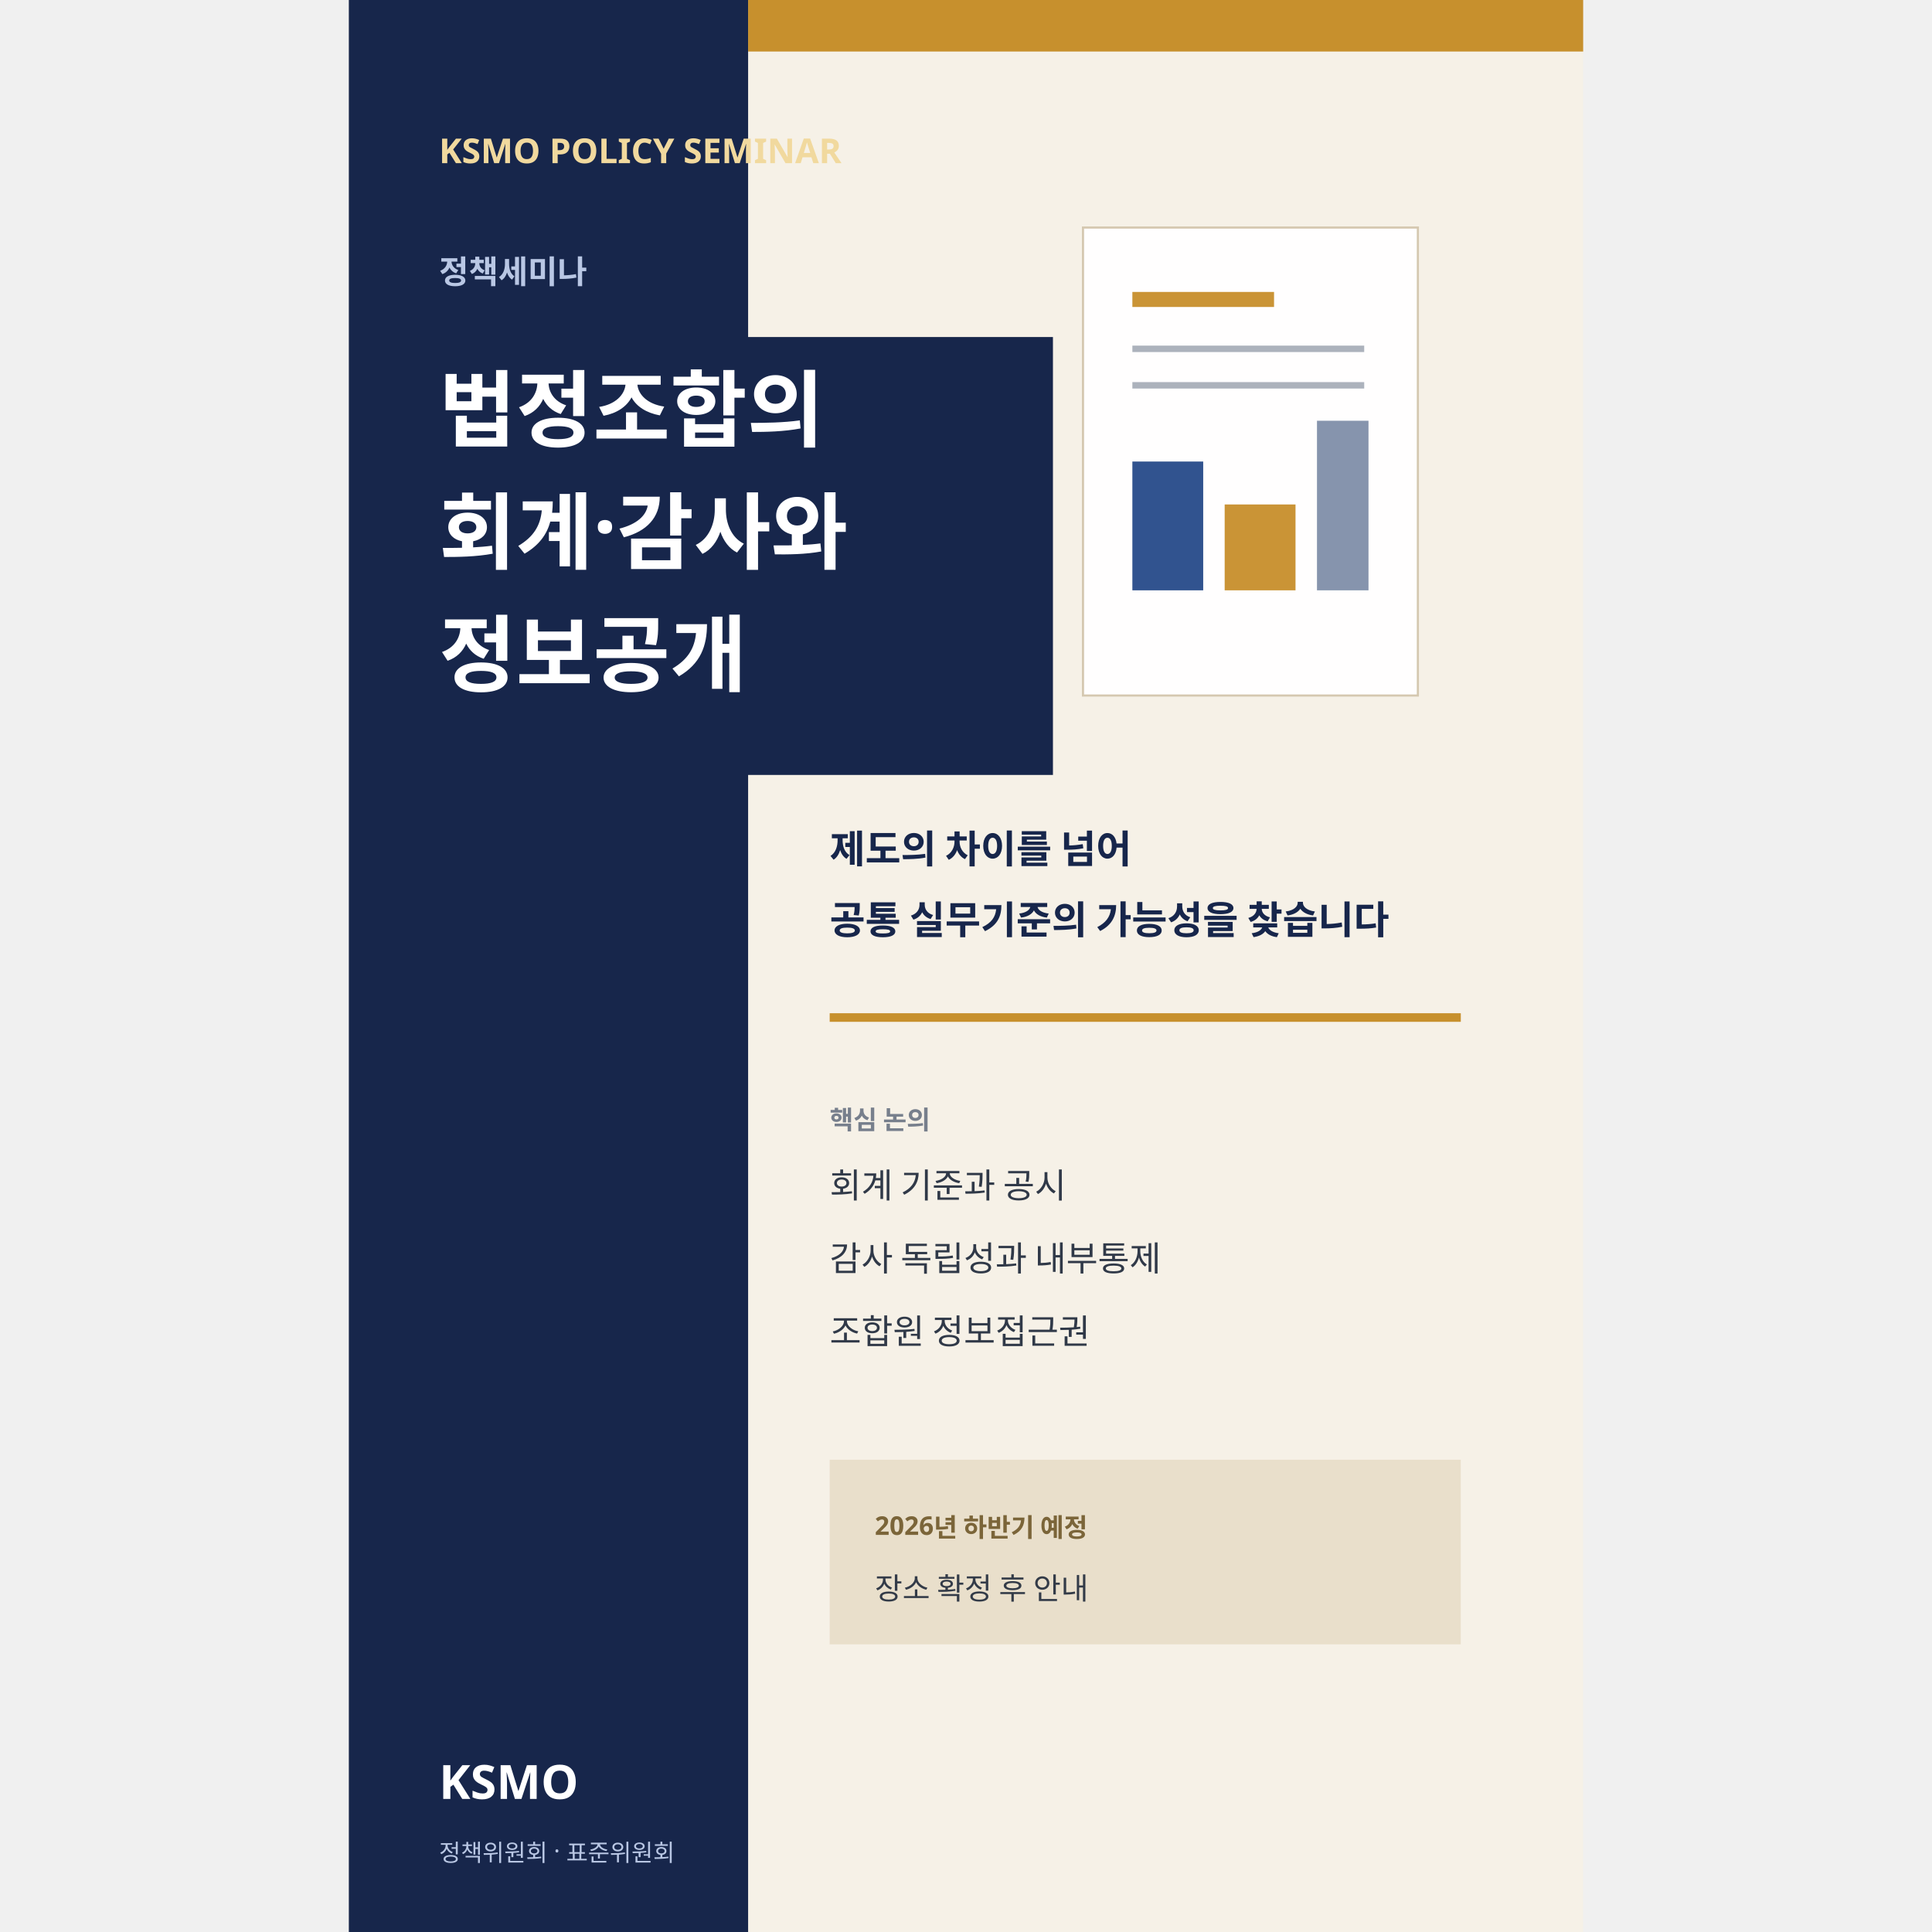
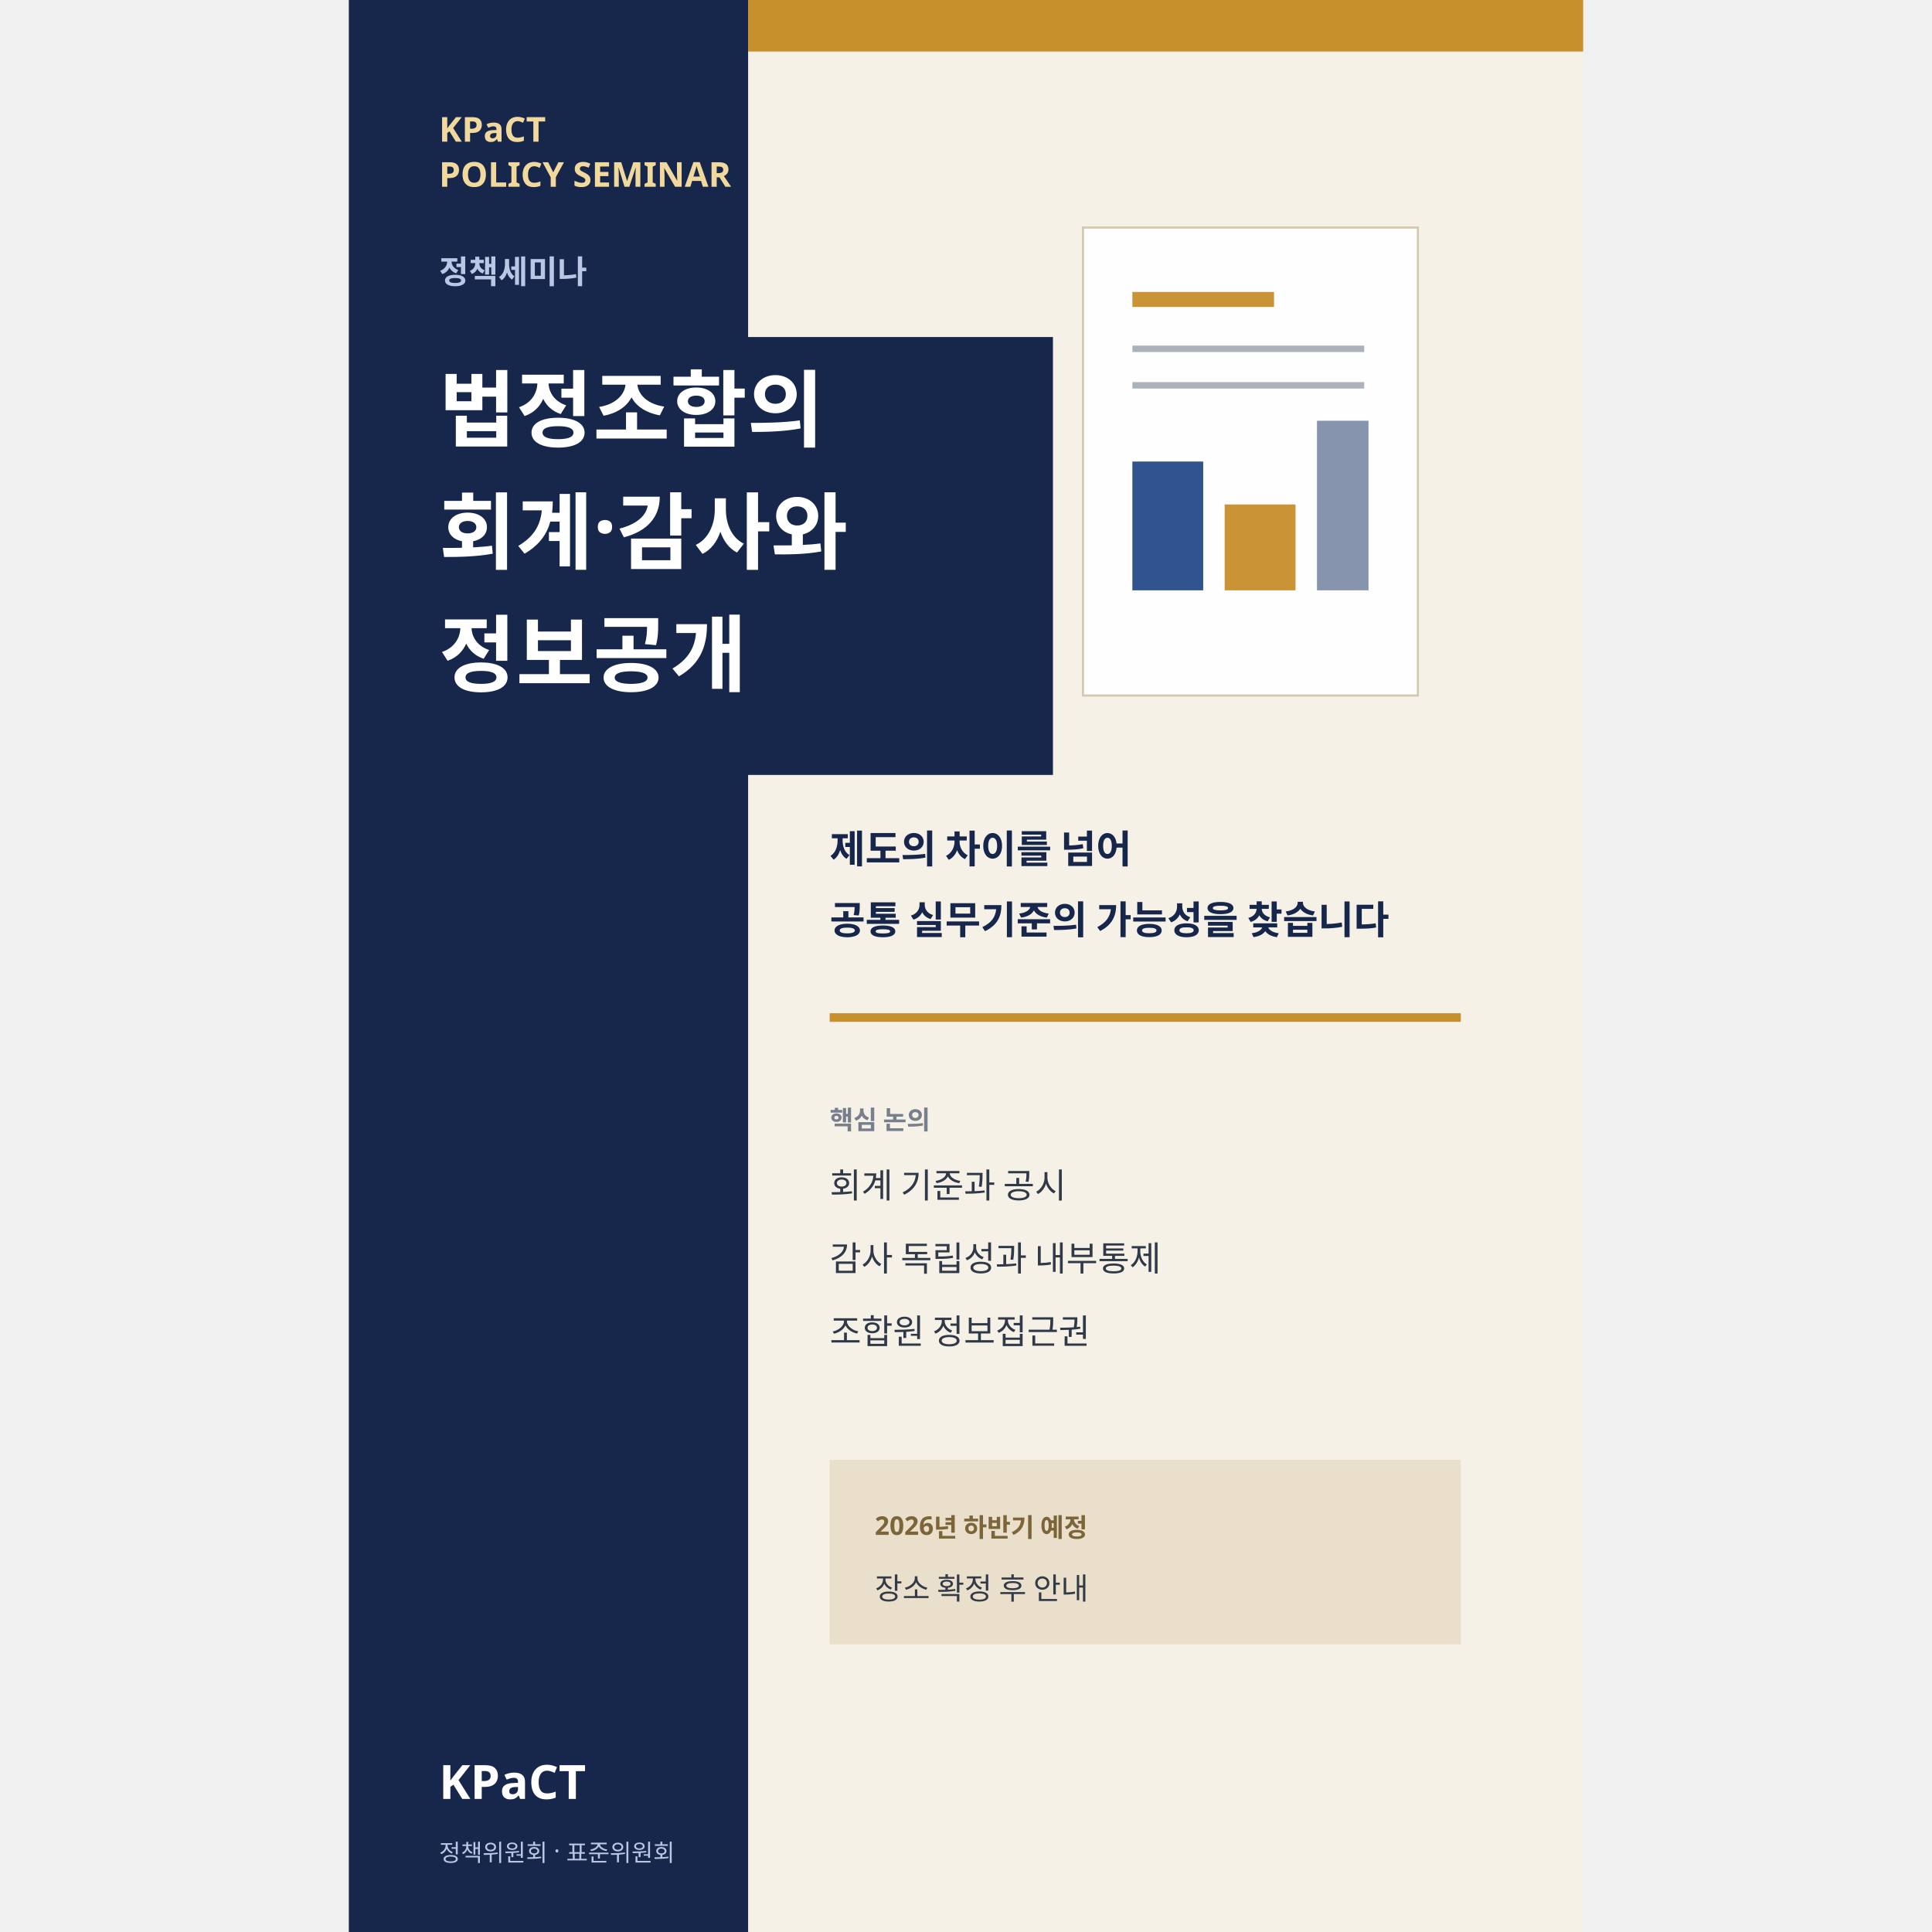
<svg xmlns="http://www.w3.org/2000/svg" width="900" height="900" viewBox="0 0 900 900">
  <g transform="translate(162.5 0)">
    <rect width="575" height="900" fill="#f6f1e7" />
    <rect x="0" width="186" height="900" fill="#17264b" />
    <rect x="186" y="0" width="389" height="24" fill="#c7902d" />
    <g opacity=".95">
      <rect x="342" y="106" width="156" height="218" fill="#fff" stroke="#d3c6ad" />
      <rect x="365" y="136" width="66" height="7" fill="#c7902d" />
      <rect x="365" y="161" width="108" height="3" fill="#a8afba" />
      <rect x="365" y="178" width="108" height="3" fill="#a8afba" />
      <rect x="365" y="215" width="33" height="60" fill="#274c8a" />
      <rect x="408" y="235" width="33" height="40" fill="#c7902d" />
      <rect x="451" y="196" width="24" height="79" fill="#8090aa" />
    </g>
-     <text x="42" y="76" font-family="Noto Sans KR,Apple SD Gothic Neo,sans-serif" font-size="16" font-weight="700" fill="#f1d99e">KSMO POLICY SEMINAR</text>
+     <text x="42" y="66" font-family="Noto Sans KR,Apple SD Gothic Neo,sans-serif" font-size="16" font-weight="700" fill="#f1d99e">
+       <tspan x="42">KPaCT</tspan>
+       <tspan x="42" dy="21">POLICY SEMINAR</tspan>
+     </text>
    <text x="42" y="132" font-family="Noto Sans KR,Apple SD Gothic Neo,sans-serif" font-size="15" font-weight="700" fill="#b9c7e4">정책세미나</text>
    <rect x="24" y="157" width="304" height="204" fill="#17264b" />
    <text x="42" y="205" font-family="Noto Sans KR,Apple SD Gothic Neo,sans-serif" font-size="39" font-weight="800" fill="#fff">
      <tspan x="42">법정조합의</tspan>
      <tspan x="42" dy="57">회계·감사와</tspan>
      <tspan x="42" dy="57">정보공개</tspan>
    </text>
    <text x="224" y="402" font-family="Noto Sans KR,Apple SD Gothic Neo,sans-serif" font-size="18" font-weight="700" fill="#17264b">제도의 차이를 넘어</text>
    <text x="224" y="435" font-family="Noto Sans KR,Apple SD Gothic Neo,sans-serif" font-size="18" font-weight="700" fill="#17264b">공통 실무기준의 가능성을 찾습니다</text>
    <line x1="224" y1="474" x2="518" y2="474" stroke="#c7902d" stroke-width="4" />
    <text x="224" y="526" font-family="Noto Sans KR,Apple SD Gothic Neo,sans-serif" font-size="12" font-weight="700" fill="#777f8c">핵심 논의</text>
    <text x="224" y="558" font-family="Noto Sans KR,Apple SD Gothic Neo,sans-serif" font-size="16" fill="#303948">회계 기준과 공시</text>
    <text x="224" y="592" font-family="Noto Sans KR,Apple SD Gothic Neo,sans-serif" font-size="16" fill="#303948">감사 독립성과 내부통제</text>
    <text x="224" y="626" font-family="Noto Sans KR,Apple SD Gothic Neo,sans-serif" font-size="16" fill="#303948">조합원 정보접근권</text>
    <rect x="224" y="680" width="294" height="86" fill="#e9dfcb" />
    <text x="245" y="715" font-family="Noto Sans KR,Apple SD Gothic Neo,sans-serif" font-size="12" font-weight="700" fill="#7b6539">2026년 하반기 예정</text>
    <text x="245" y="745" font-family="Noto Sans KR,Apple SD Gothic Neo,sans-serif" font-size="14" fill="#333b48">장소 확정 후 안내</text>
-     <text x="42" y="838" font-family="Noto Sans KR,Apple SD Gothic Neo,sans-serif" font-size="22" font-weight="800" fill="#fff">KSMO</text>
+     <text x="42" y="838" font-family="Noto Sans KR,Apple SD Gothic Neo,sans-serif" font-size="22" font-weight="800" fill="#fff">KPaCT</text>
    <text x="42" y="867" font-family="Noto Sans KR,Apple SD Gothic Neo,sans-serif" font-size="11" fill="#b9c7e4">정책위원회 · 표준위원회</text>
  </g>
</svg>
